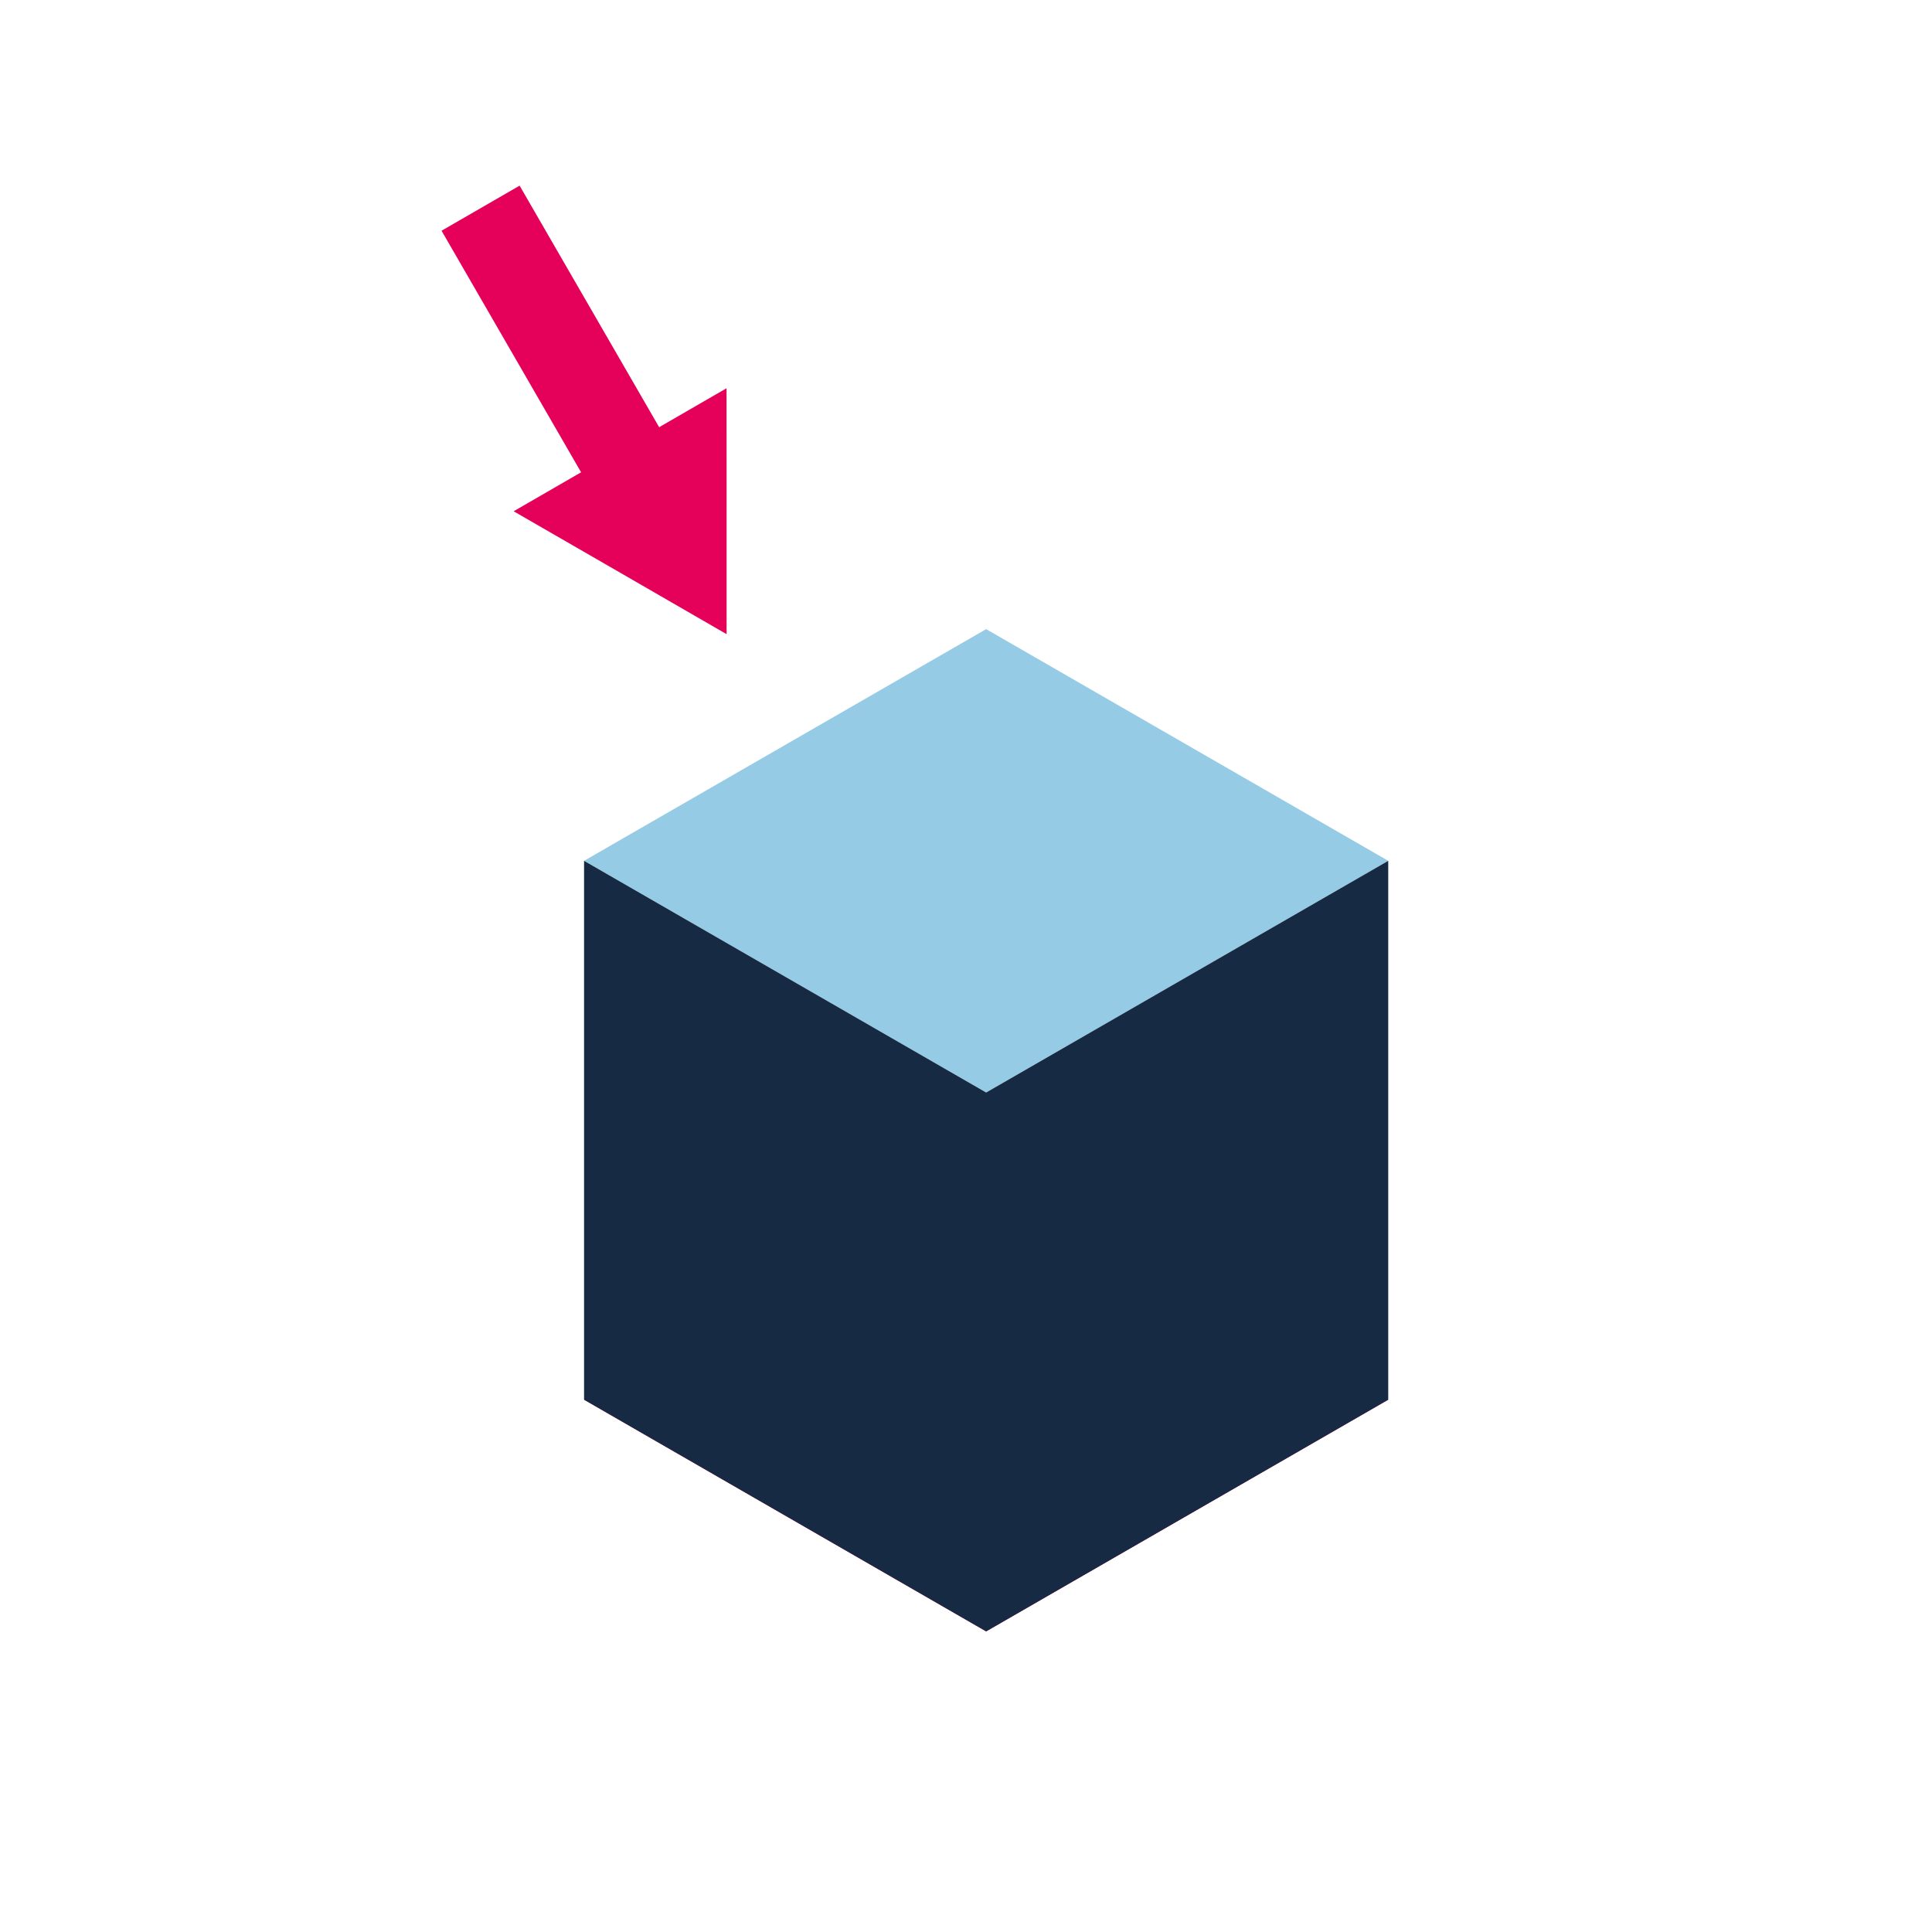
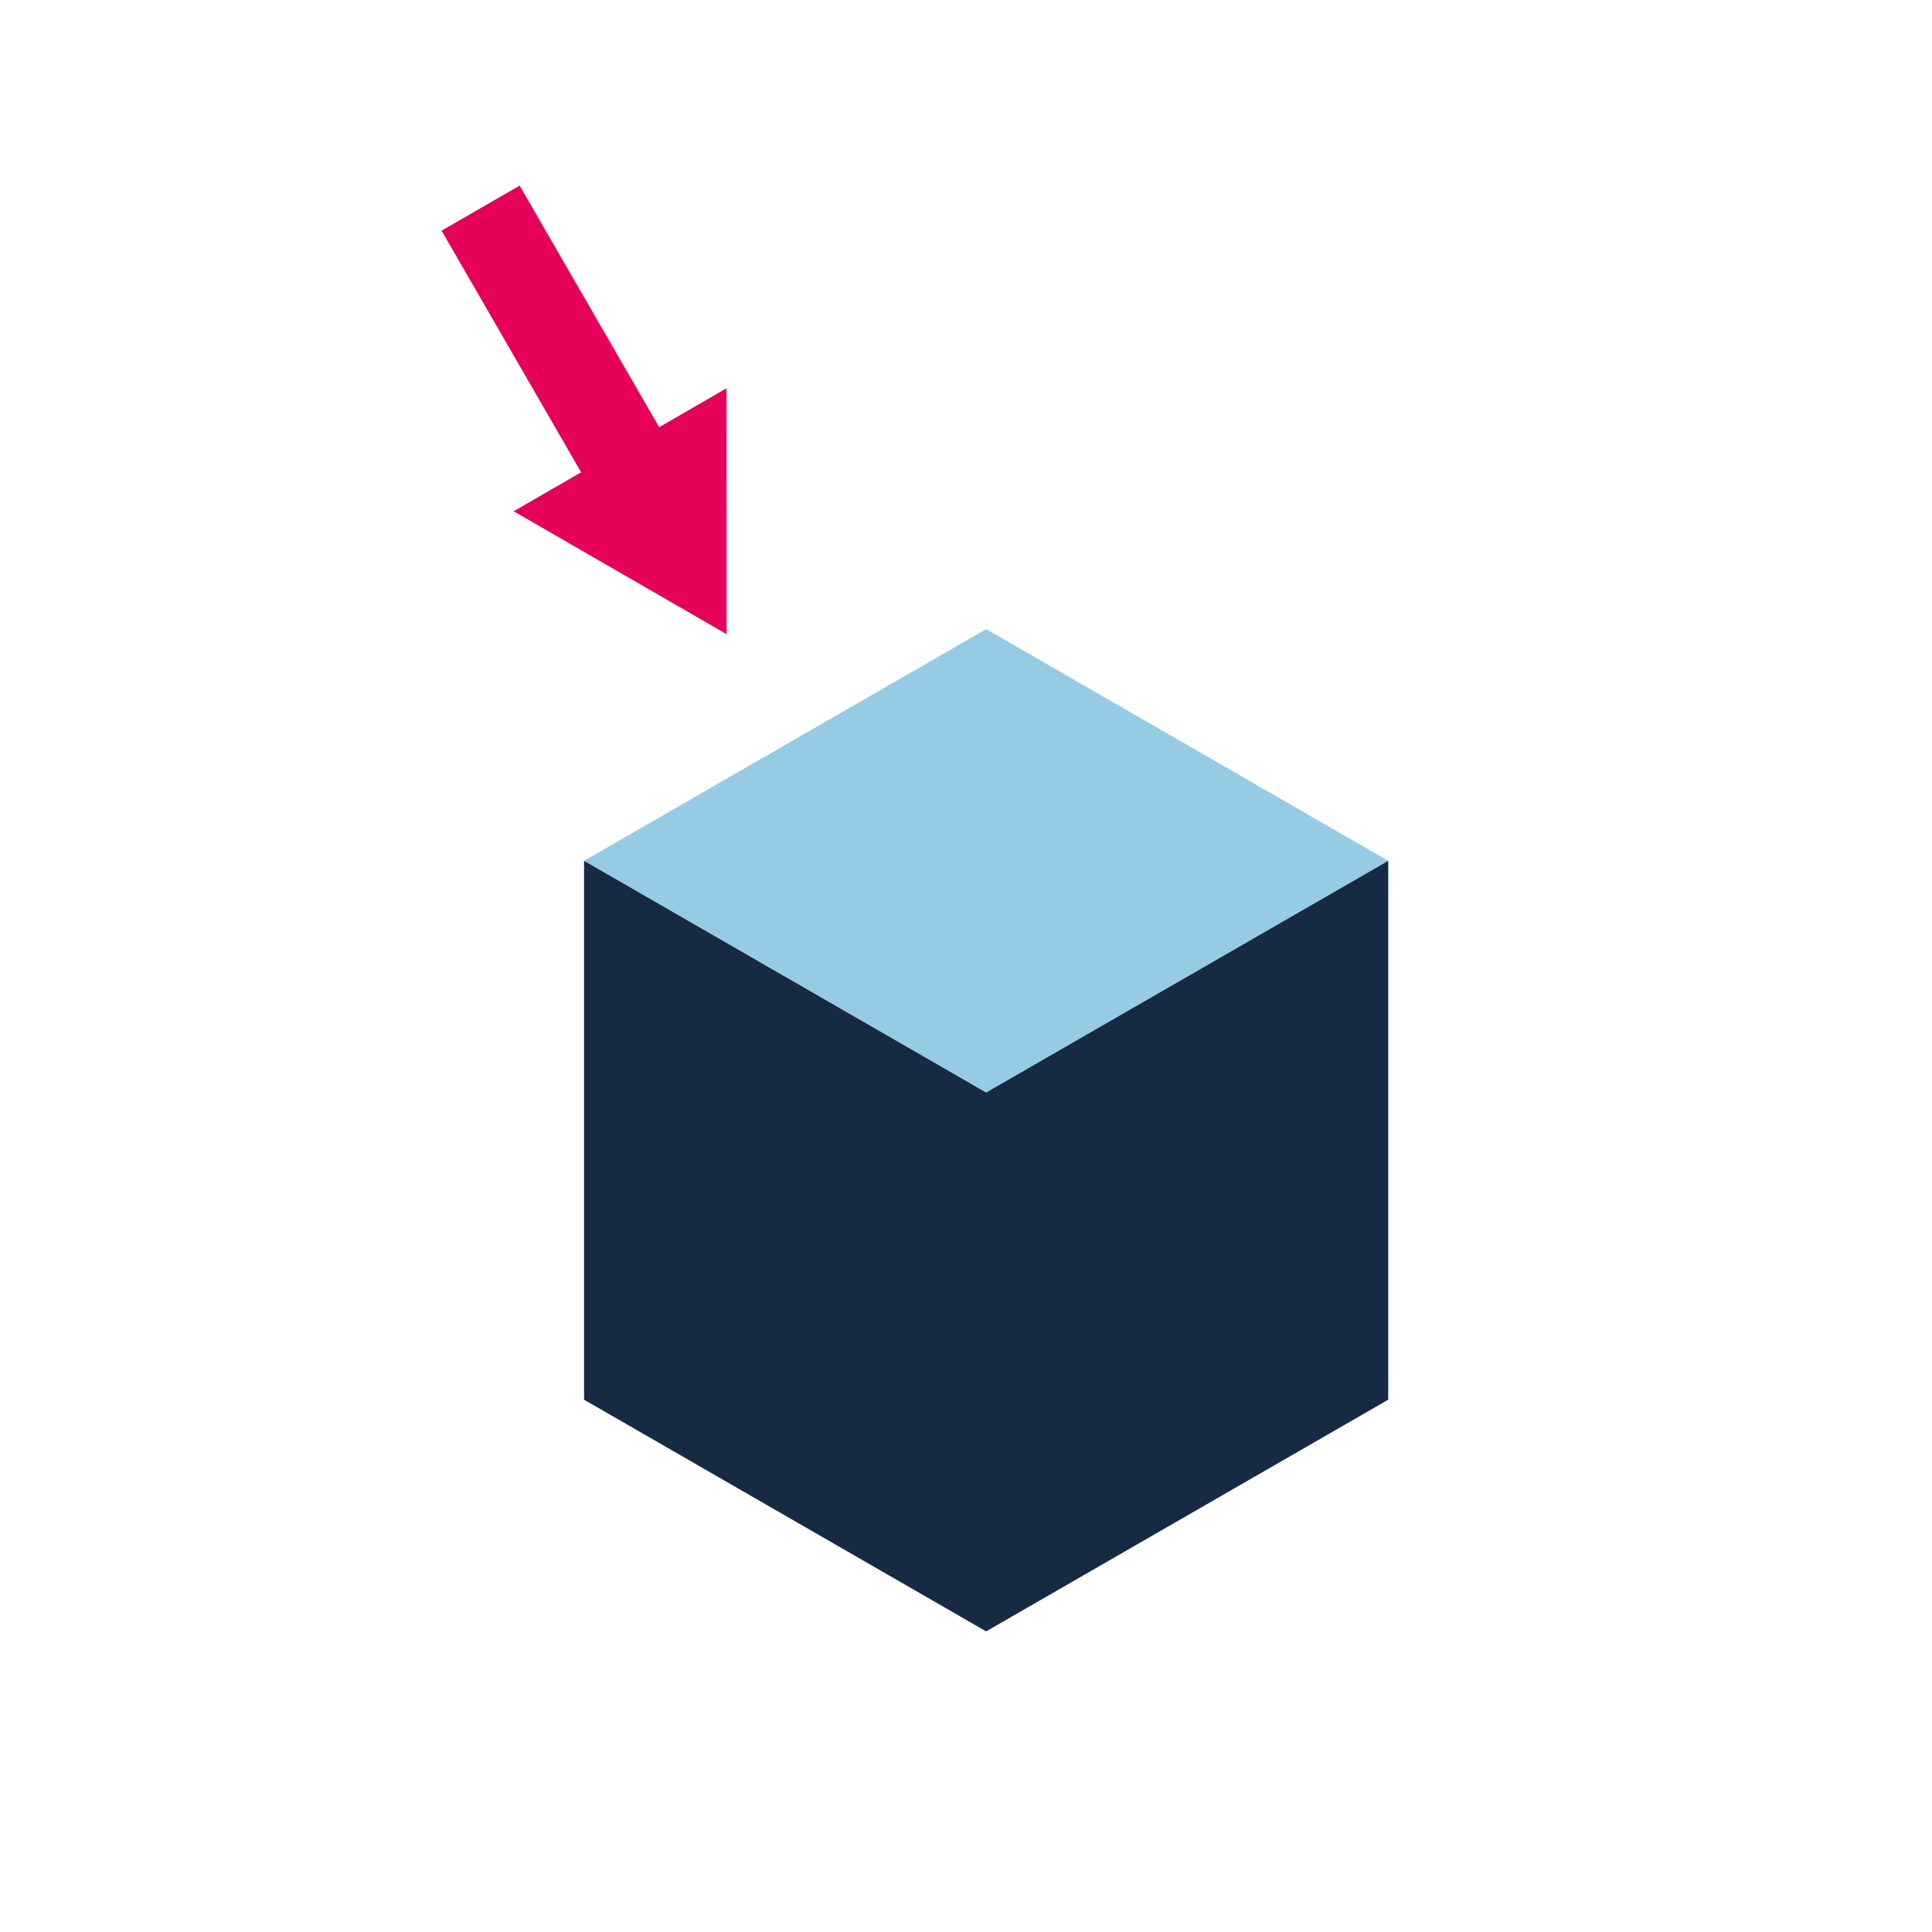
- <svg xmlns="http://www.w3.org/2000/svg" version="1.1" id="Ebene_1" x="0" y="0" viewBox="0 0 453.54 453.54" xml:space="preserve">
-   <style>.st54{fill:#162a44}.st55{fill:#e50059}</style>
-   <path fill="#95cbe5" d="M231.5 256.47l-94.39-54.39 94.39-54.39 94.39 54.39z" />
-   <path class="st55" d="M231.5 382.97l-94.39-54.39 94.39-54.39 94.39 54.39z" />
-   <path class="st54" d="M231.5 382.97l-94.39-54.39v-126.5l94.39 54.39zM231.5 382.97l94.39-54.39v-126.5l-94.39 54.39z" />
-   <path transform="rotate(149.986 133.905 85.39)" class="st55" d="M123.32 43.21h21.16v84.35h-21.16z" />
-   <path class="st55" d="M170.57 148.87l-24.99-14.43-25-14.42 24.99-14.44 24.99-14.44.01 28.87z" />
+ <svg xmlns="http://www.w3.org/2000/svg" id="Ebene_1" data-name="Ebene 1" viewBox="0 0 453.54 453.54">
+   <defs>
+     <style>.cls-3{fill:#e50059}</style>
+   </defs>
+   <path fill="#95cbe5" d="M231.5 256.47l-94.39-54.39 94.39-54.39 94.39 54.39-94.39 54.39z" />
+   <path fill="#162a44" d="M231.5 256.47l-94.39-54.39v126.5l94.39 54.39 94.39-54.39v-126.5l-94.39 54.39z" />
+   <path class="cls-3" transform="rotate(149.99 133.908 85.386)" d="M123.32 43.21h21.16v84.35h-21.16z" />
+   <path class="cls-3" d="M170.57 148.87l-25-14.43-24.99-14.42 24.99-14.44 24.99-14.44.01 28.87v28.86z" />
</svg>
